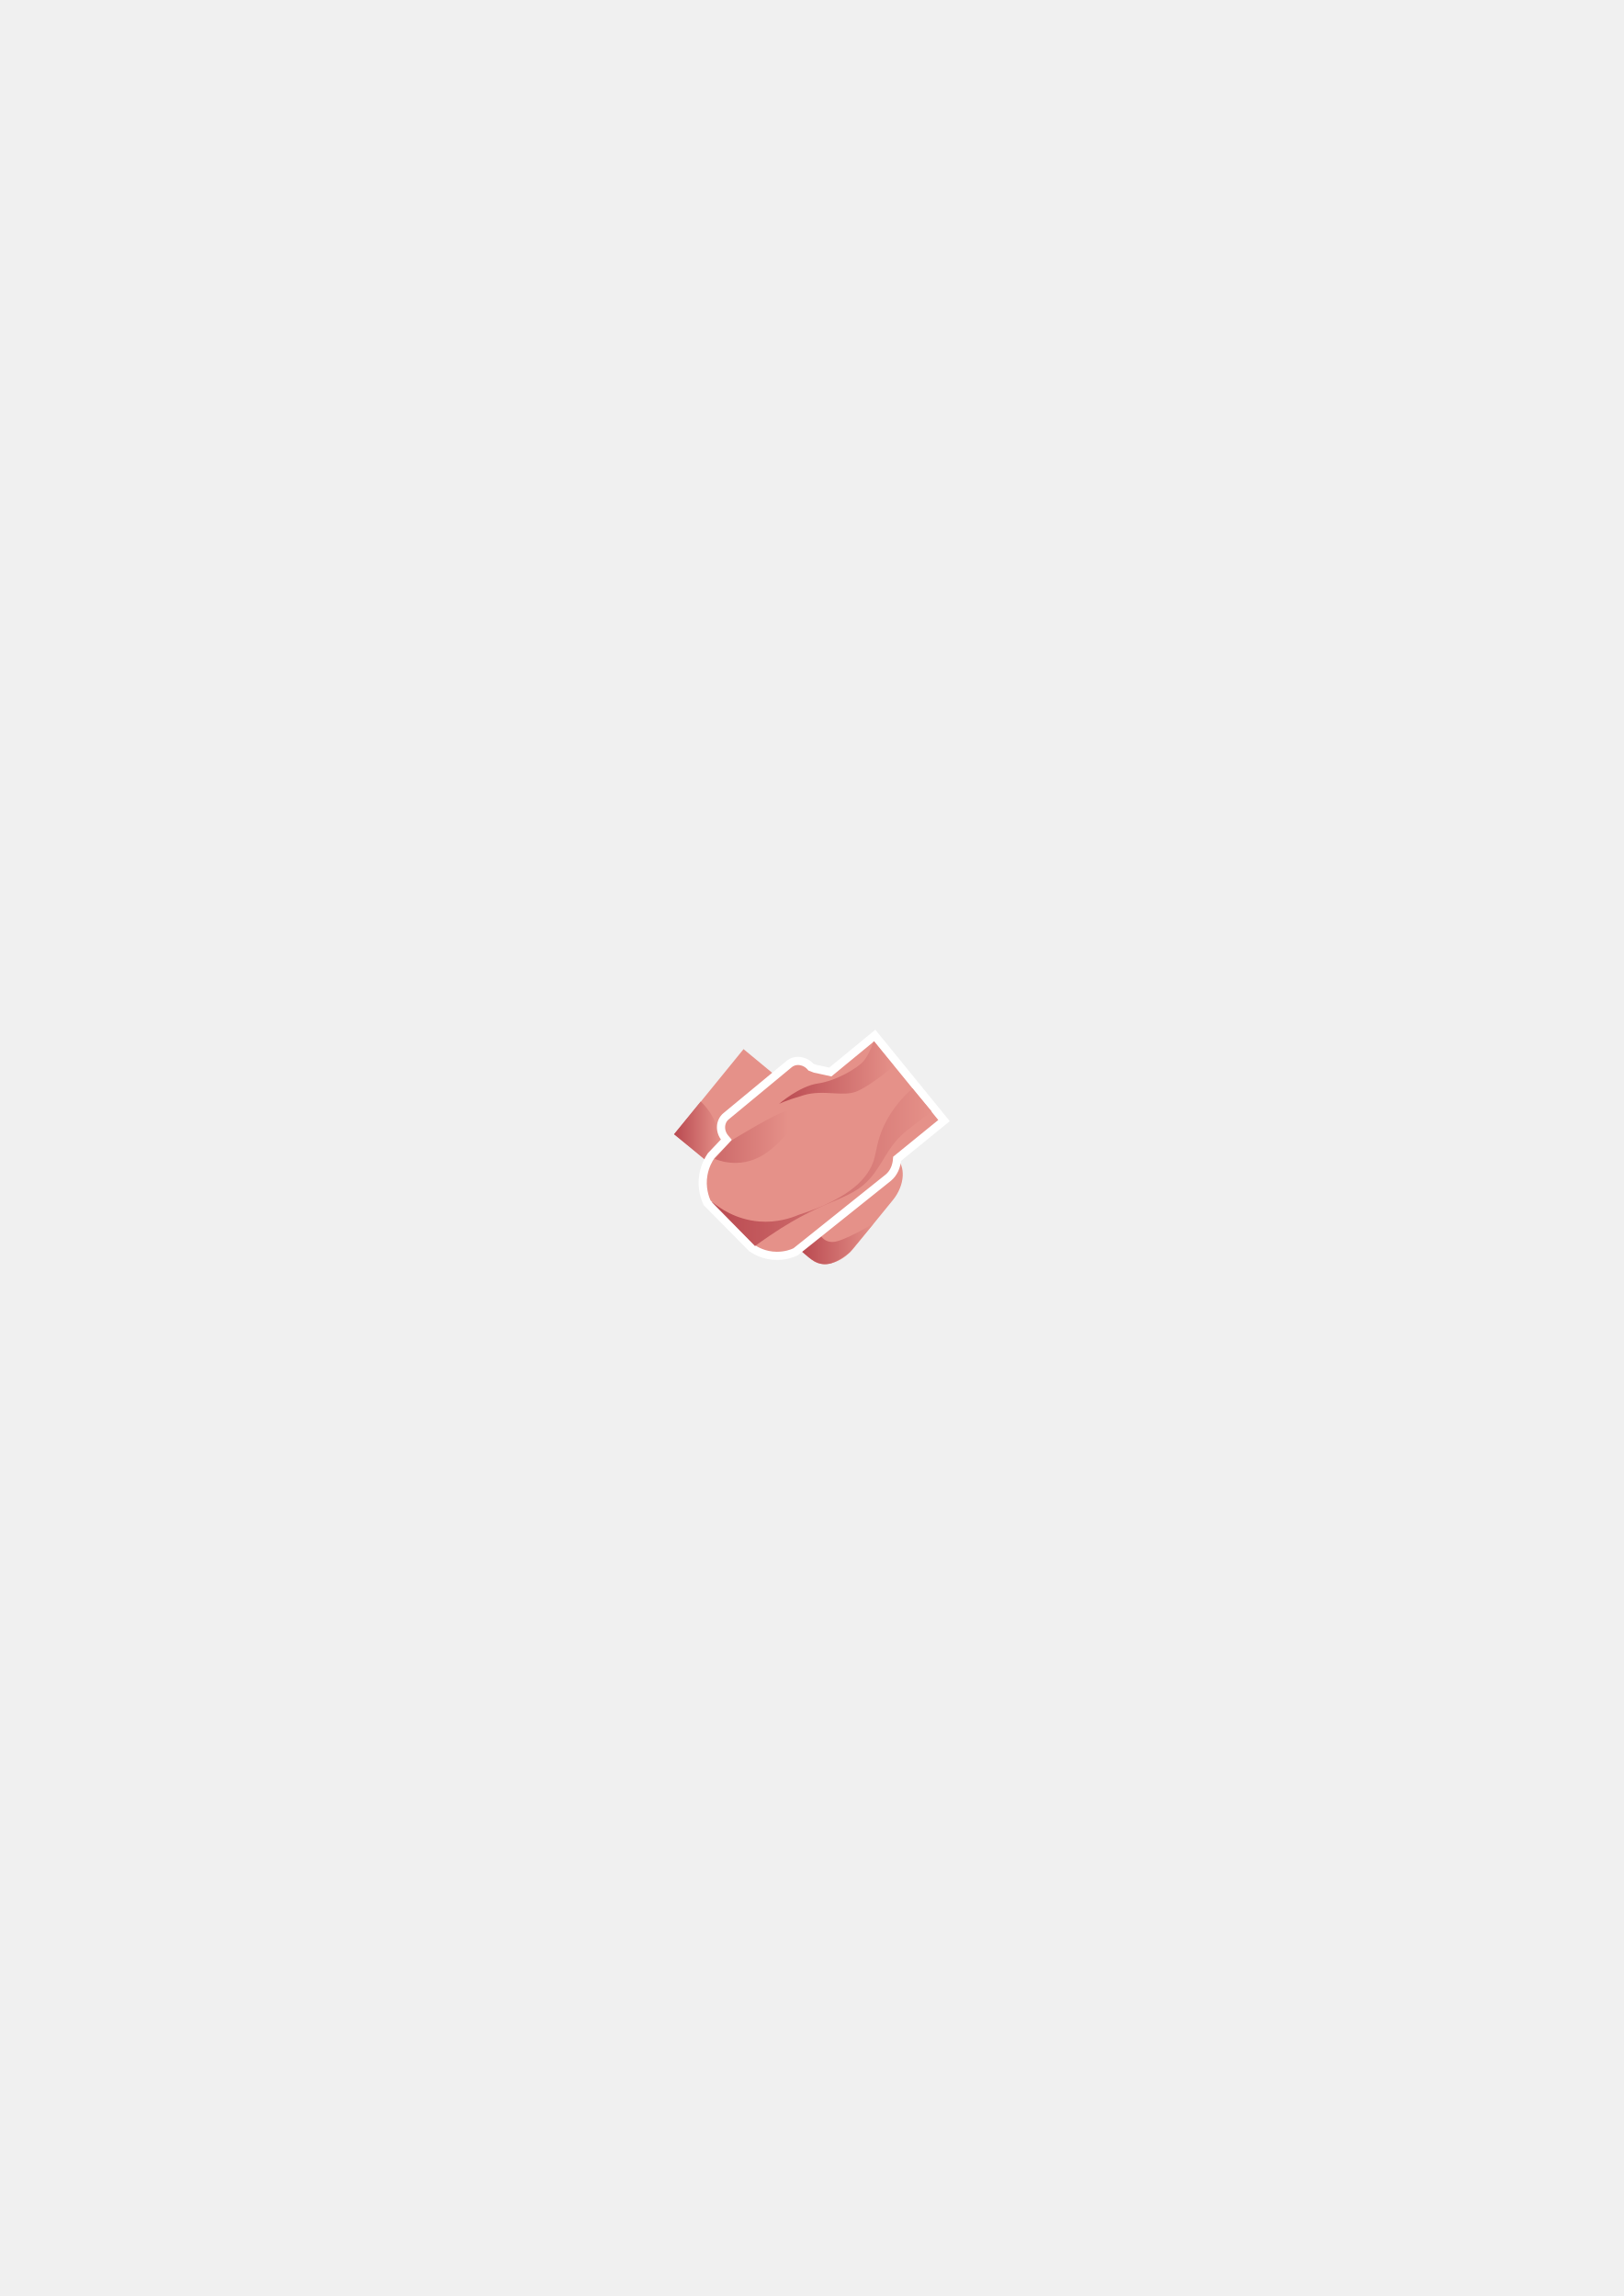
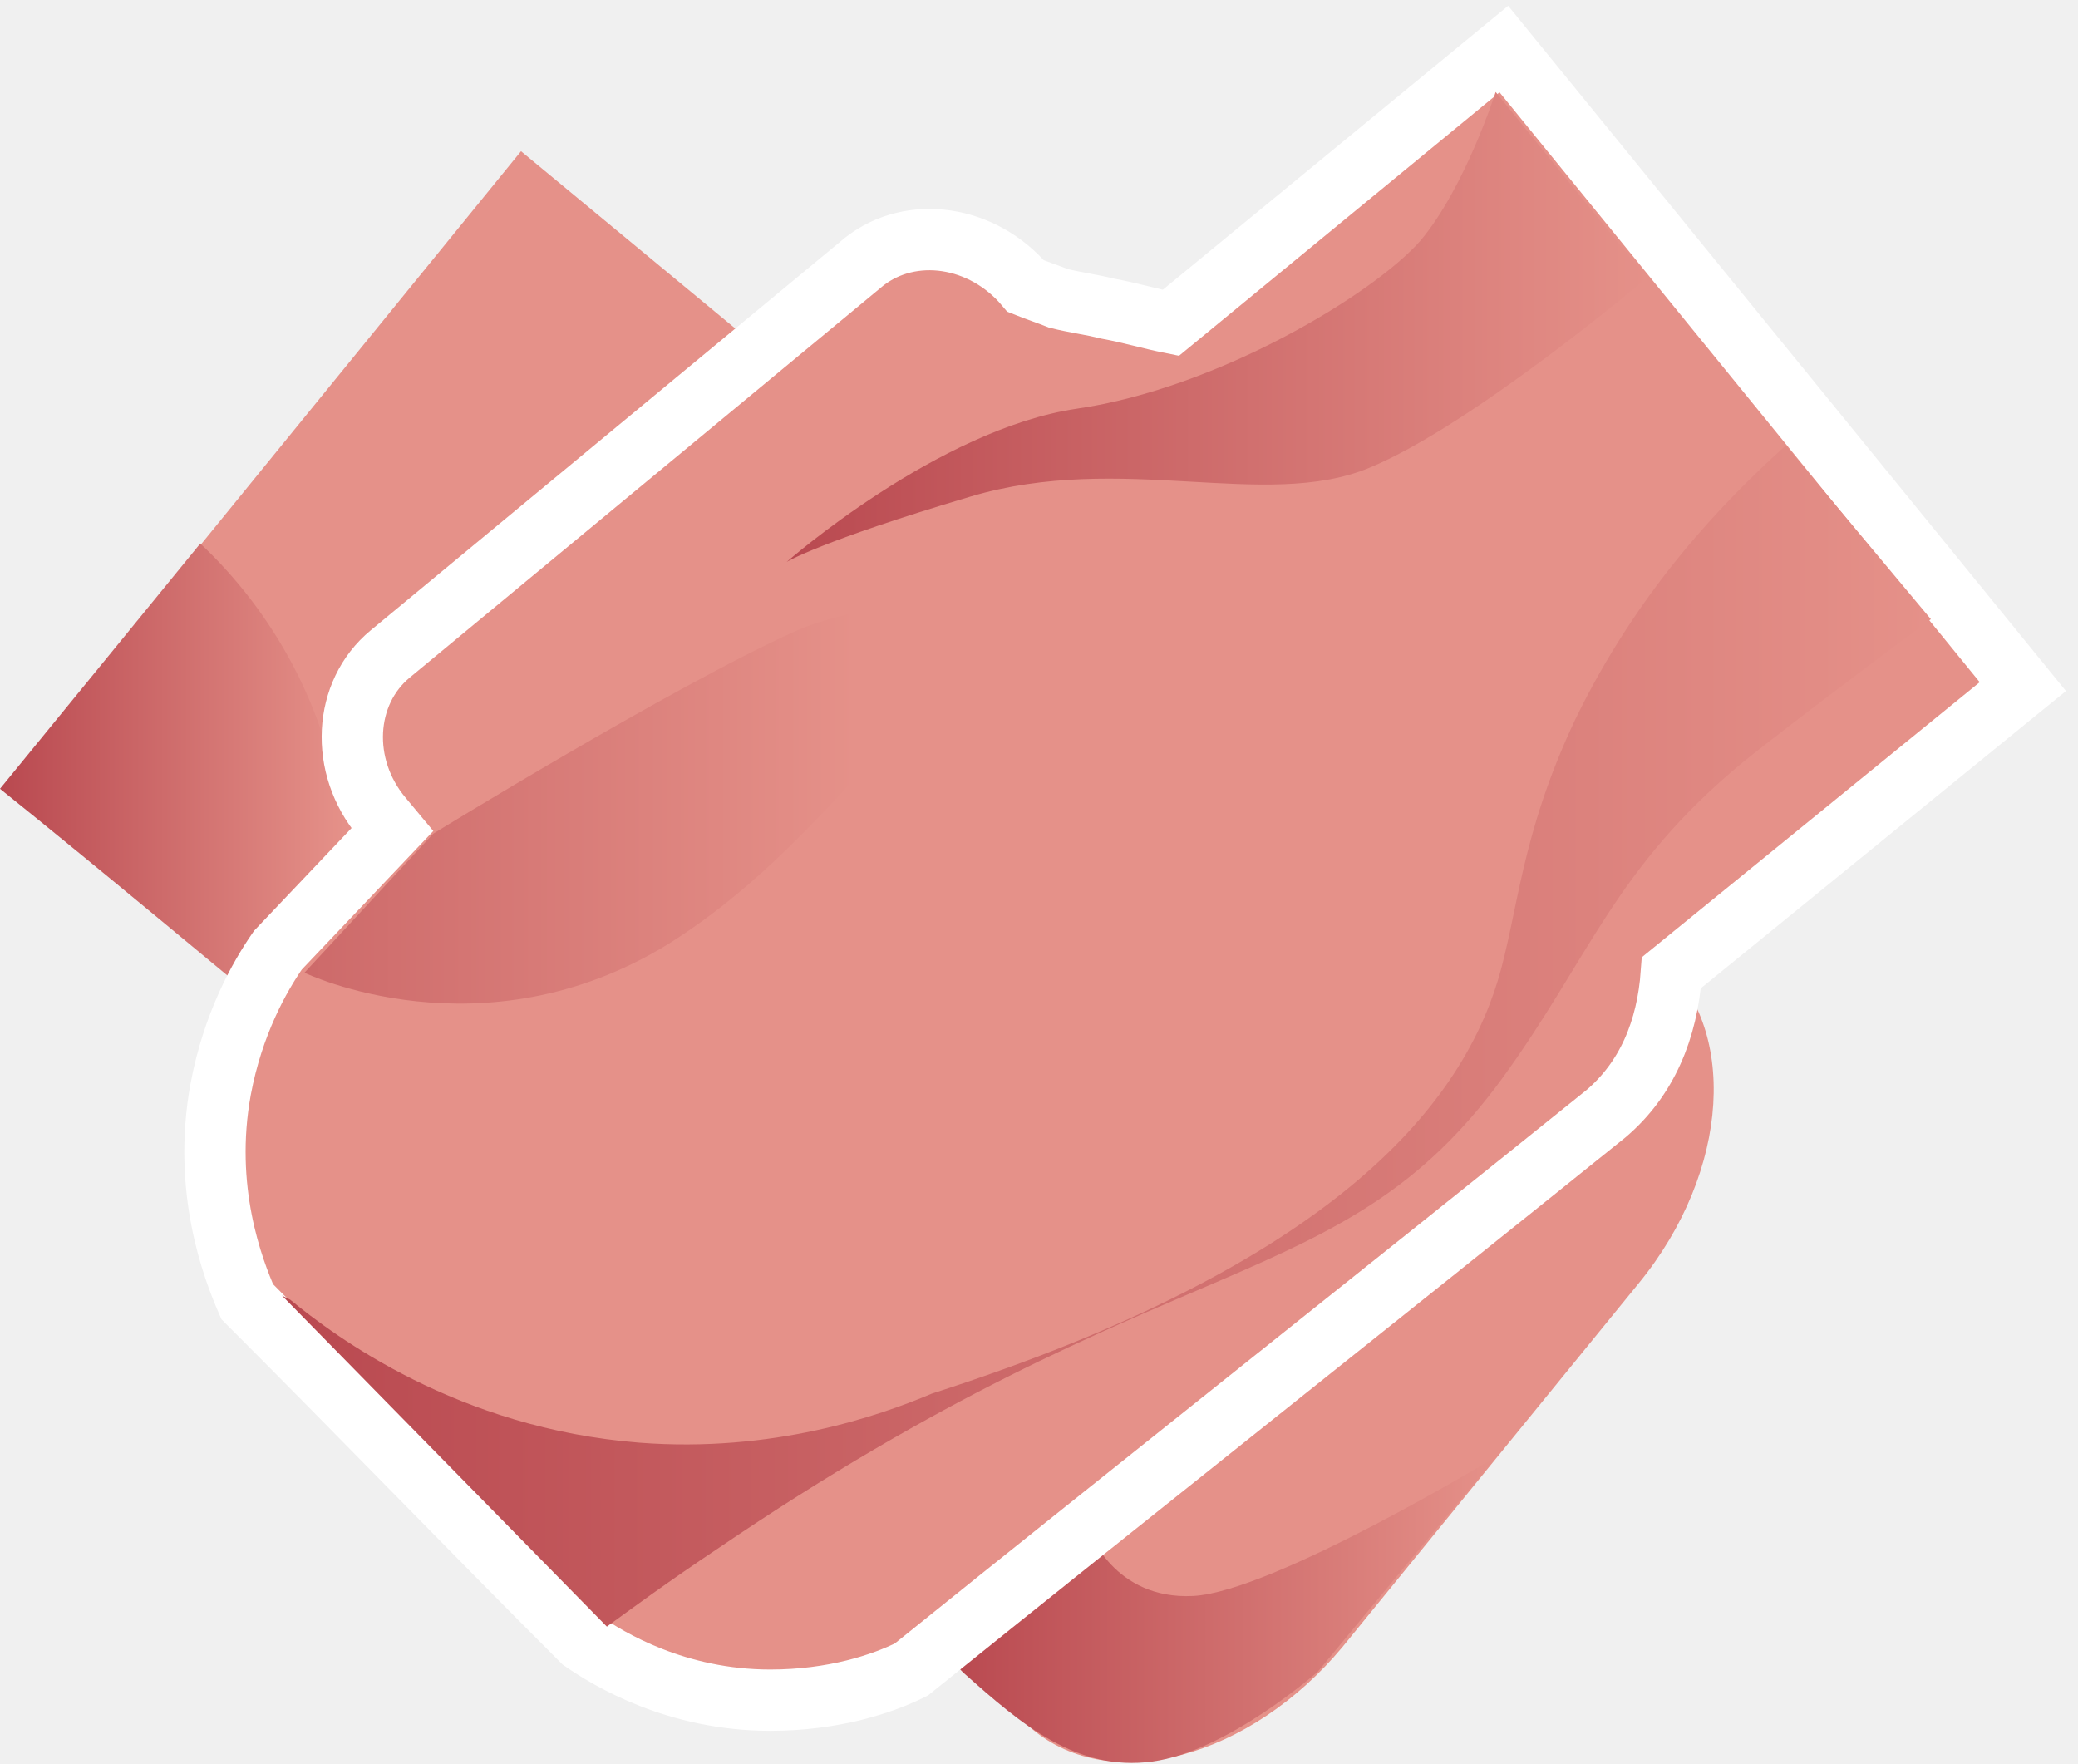
- <svg xmlns="http://www.w3.org/2000/svg" version="1.1" id="图层_1" x="0px" y="0px" viewBox="0 0 595.3 841.9" style="enable-background:new 0 0 595.3 841.9;" xml:space="preserve">
+ <svg xmlns="http://www.w3.org/2000/svg" version="1.1" id="图层_1" x="0px" y="0px" viewBox="0 0 101.7 86.3" style="enable-background:new 0 0 101.7 86.3;" xml:space="preserve">
  <style type="text/css">
	.st0{fill:#E59189;}
	.st1{fill:url(#SVGID_1_);}
	.st2{fill:url(#SVGID_2_);}
	.st3{fill:#E59189;stroke:#FFFFFF;stroke-width:3;stroke-miterlimit:10;}
	.st4{fill:url(#SVGID_3_);}
	.st5{fill:url(#SVGID_4_);}
	.st6{fill:url(#SVGID_5_);}
</style>
  <g>
-     <path class="st0" d="M281.1,401.7l-14.5,17.8c-4.5,5.5-4.9,12.6-1,15.9l32,26.5c3.9,3.3,10.7,1.4,15.2-4l14.5-17.8   c4.5-5.5,4.9-12.6,1-15.9l-32-26.5C292.4,394.4,285.5,396.2,281.1,401.7z" />
-     <polygon class="st0" points="272.6,384.7 247.2,415.9 264.1,429.8 289.4,398.6  " />
-     <path class="st0" d="M294.1,394.9l-3.4,4.1l28.6,23.7l3.4-4.1c2.1-2.5,2-6,0-7.7l-21.1-17.4C299.5,391.7,296.2,392.4,294.1,394.9z" />
+     <path class="st0" d="M34,24.4L19.5,42.2c-4.5,5.5-4.9,12.6-1,15.9l32,26.5c3.9,3.3,10.7,1.4,15.2-4l14.5-17.8   c4.5-5.5,4.9-12.6,1-15.9l-32-26.5C45.3,17.1,38.4,18.9,34,24.4z" />
+     <polygon class="st0" points="25.5,7.4 0.1,38.6 17,52.5 42.3,21.3  " />
+     <path class="st0" d="M47,17.6l-3.4,4.1l28.6,23.7l3.4-4.1c2.1-2.5,2-6,0-7.7L54.5,16.2C52.4,14.4,49.1,15.1,47,17.6z" />
  </g>
-   <linearGradient id="SVGID_1_" gradientUnits="userSpaceOnUse" x1="293.743" y1="456.093" x2="320.321" y2="456.093">
+   <linearGradient id="SVGID_1_" gradientUnits="userSpaceOnUse" x1="46.624" y1="8.52" x2="73.2" y2="8.52" gradientTransform="matrix(1 0 0 -1 0 87.3185)">
    <stop offset="0" style="stop-color:#B94950" />
    <stop offset="1" style="stop-color:#E59189" />
  </linearGradient>
-   <path class="st1" d="M300.4,452.2c0,0,1.2,3.4,5.1,3.2c3.9-0.2,14.8-6.8,14.8-6.8l-8.7,10.5c0,0-4.4,3.9-8.1,4.4  c-3.7,0.5-6.4-1.8-9.2-4.3C291.4,456.6,300.4,452.2,300.4,452.2z" />
-   <linearGradient id="SVGID_2_" gradientUnits="userSpaceOnUse" x1="247.217" y1="416.158" x2="264.003" y2="416.158">
+   <path class="st1" d="M53.3,74.9c0,0,1.2,3.4,5.1,3.2c3.9-0.2,14.8-6.8,14.8-6.8l-8.7,10.5c0,0-4.4,3.9-8.1,4.4s-6.4-1.8-9.2-4.3  C44.3,79.3,53.3,74.9,53.3,74.9z" />
+   <linearGradient id="SVGID_2_" gradientUnits="userSpaceOnUse" x1="0.117" y1="48.454" x2="16.903" y2="48.454" gradientTransform="matrix(1 0 0 -1 0 87.3185)">
    <stop offset="0" style="stop-color:#B94950" />
    <stop offset="1" style="stop-color:#E59189" />
  </linearGradient>
-   <path class="st2" d="M256.9,403.9c1.4,1.3,5.2,5.2,6.6,11.6c1.3,6.2-0.4,11.1-1.2,12.9c-5.1-4.2-10.1-8.4-15.2-12.5L256.9,403.9z" />
-   <path class="st3" d="M346.1,410.9l-25.4-31.2l-16.3,13.4c-1-0.2-2-0.5-3.1-0.7c-0.8-0.2-1.6-0.3-2.4-0.5c-0.5-0.2-1.1-0.4-1.6-0.6  c-2.1-2.5-5.6-3-7.9-1.2l-23.2,19.2c-2.3,1.9-2.5,5.5-0.4,8l0.5,0.6c-1.9,2-3.7,3.9-5.6,5.9c-0.9,1.3-2.2,3.6-2.8,6.8  c-0.9,4.9,0.6,8.8,1.3,10.4c5.5,5.5,10.9,11.1,16.4,16.6c1.3,0.9,4.6,2.9,9.2,2.9c3.1,0,5.5-0.8,6.9-1.5c11.3-9.1,22.7-18.1,34-27.2  c2-1.7,3-4.1,3.2-6.9L346.1,410.9z" />
-   <linearGradient id="SVGID_3_" gradientUnits="userSpaceOnUse" x1="260.971" y1="427.992" x2="341.625" y2="427.992">
+   <path class="st2" d="M9.8,26.6c1.4,1.3,5.2,5.2,6.6,11.6c1.3,6.2-0.4,11.1-1.2,12.9C10.1,46.9,5.1,42.7,0,38.6L9.8,26.6z" />
+   <path class="st3" d="M99,33.6L73.6,2.4L57.3,15.8c-1-0.2-2-0.5-3.1-0.7c-0.8-0.2-1.6-0.3-2.4-0.5c-0.5-0.2-1.1-0.4-1.6-0.6  c-2.1-2.5-5.6-3-7.9-1.2L19.1,32c-2.3,1.9-2.5,5.5-0.4,8l0.5,0.6c-1.9,2-3.7,3.9-5.6,5.9c-0.9,1.3-2.2,3.6-2.8,6.8  c-0.9,4.9,0.6,8.8,1.3,10.4c5.5,5.5,10.9,11.1,16.4,16.6c1.3,0.9,4.6,2.9,9.2,2.9c3.1,0,5.5-0.8,6.9-1.5c11.3-9.1,22.7-18.1,34-27.2  c2-1.7,3-4.1,3.2-6.9L99,33.6z" />
+   <linearGradient id="SVGID_3_" gradientUnits="userSpaceOnUse" x1="13.8" y1="36.604" x2="94.5" y2="36.604" gradientTransform="matrix(1 0 0 -1 0 87.3185)">
    <stop offset="0" style="stop-color:#B94950" />
    <stop offset="1" style="stop-color:#E59189" />
  </linearGradient>
-   <path class="st4" d="M334.5,399.1c-3,2.7-7.2,7-10.3,13.4c-2.7,5.7-2.8,9.5-3.8,12.8c-1.9,6.2-8.1,13.9-27.7,20.2  c-2.6,1.1-7.8,2.9-14.3,2.4c-8.9-0.7-14.9-5.2-17.1-7c0,0-0.4-0.2-0.4-0.2c5.3,5.4,10.6,10.8,15.9,16.2c1.1-0.8,3-2.2,5.4-3.8  c22.2-15.1,30.5-12.2,38.4-23c4.3-5.9,5.5-10.3,11.8-15.5c2.6-2.1,9.2-7,9.2-7L334.5,399.1z" />
-   <linearGradient id="SVGID_4_" gradientUnits="userSpaceOnUse" x1="285.651" y1="393.395" x2="327.749" y2="393.395">
+   <path class="st4" d="M87.4,21.8c-3,2.7-7.2,7-10.3,13.4c-2.7,5.7-2.8,9.5-3.8,12.8c-1.9,6.2-8.1,13.9-27.7,20.2  c-2.6,1.1-7.8,2.9-14.3,2.4c-8.9-0.7-14.9-5.2-17.1-7l-0.4-0.2c5.3,5.4,10.6,10.8,15.9,16.2c1.1-0.8,3-2.2,5.4-3.8  c22.2-15.1,30.5-12.2,38.4-23c4.3-5.9,5.5-10.3,11.8-15.5c2.6-2.1,9.2-7,9.2-7L87.4,21.8z" />
+   <linearGradient id="SVGID_4_" gradientUnits="userSpaceOnUse" x1="38.551" y1="71.304" x2="80.651" y2="71.304" gradientTransform="matrix(1 0 0 -1 0 87.3185)">
    <stop offset="0" style="stop-color:#B94950" />
    <stop offset="1" style="stop-color:#E59189" />
  </linearGradient>
-   <path class="st5" d="M327.7,390.9c0,0-8.5,7.2-13.6,9.3c-5.1,2.1-12.1-0.8-19.5,1.4c-7.4,2.2-9,3.2-9,3.2s7.4-6.5,14.2-7.5  c6.9-1,14.5-5.6,16.8-8.2c2.2-2.6,3.7-7.3,3.7-7.3L327.7,390.9z" />
-   <linearGradient id="SVGID_5_" gradientUnits="userSpaceOnUse" x1="239.774" y1="416.069" x2="288.945" y2="416.069">
+   <path class="st5" d="M80.6,13.6c0,0-8.5,7.2-13.6,9.3c-5.1,2.1-12.1-0.8-19.5,1.4c-7.4,2.2-9,3.2-9,3.2S45.9,21,52.7,20  c6.9-1,14.5-5.6,16.8-8.2c2.2-2.6,3.7-7.3,3.7-7.3L80.6,13.6z" />
+   <linearGradient id="SVGID_5_" gradientUnits="userSpaceOnUse" x1="-7.326" y1="48.512" x2="41.874" y2="48.512" gradientTransform="matrix(1 0 0 -1 0 87.3185)">
    <stop offset="0" style="stop-color:#B94950" />
    <stop offset="1" style="stop-color:#E59189" />
  </linearGradient>
-   <path class="st6" d="M268.3,418.1l-6.3,6.8c0,0,8.7,4.2,17.8-1.4c9.1-5.7,13.1-15.4,20.6-16.9c7.5-1.4,10.8-0.6,10.8-0.6  s-19-0.6-25.2,2.2C280,410.9,268.3,418.1,268.3,418.1z" />
+   <path class="st6" d="M21.2,40.8l-6.3,6.8c0,0,8.7,4.2,17.8-1.4c9.1-5.7,13.1-15.4,20.6-16.9c7.5-1.4,10.8-0.6,10.8-0.6  s-19-0.6-25.2,2.2C32.9,33.6,21.2,40.8,21.2,40.8z" />
</svg>
